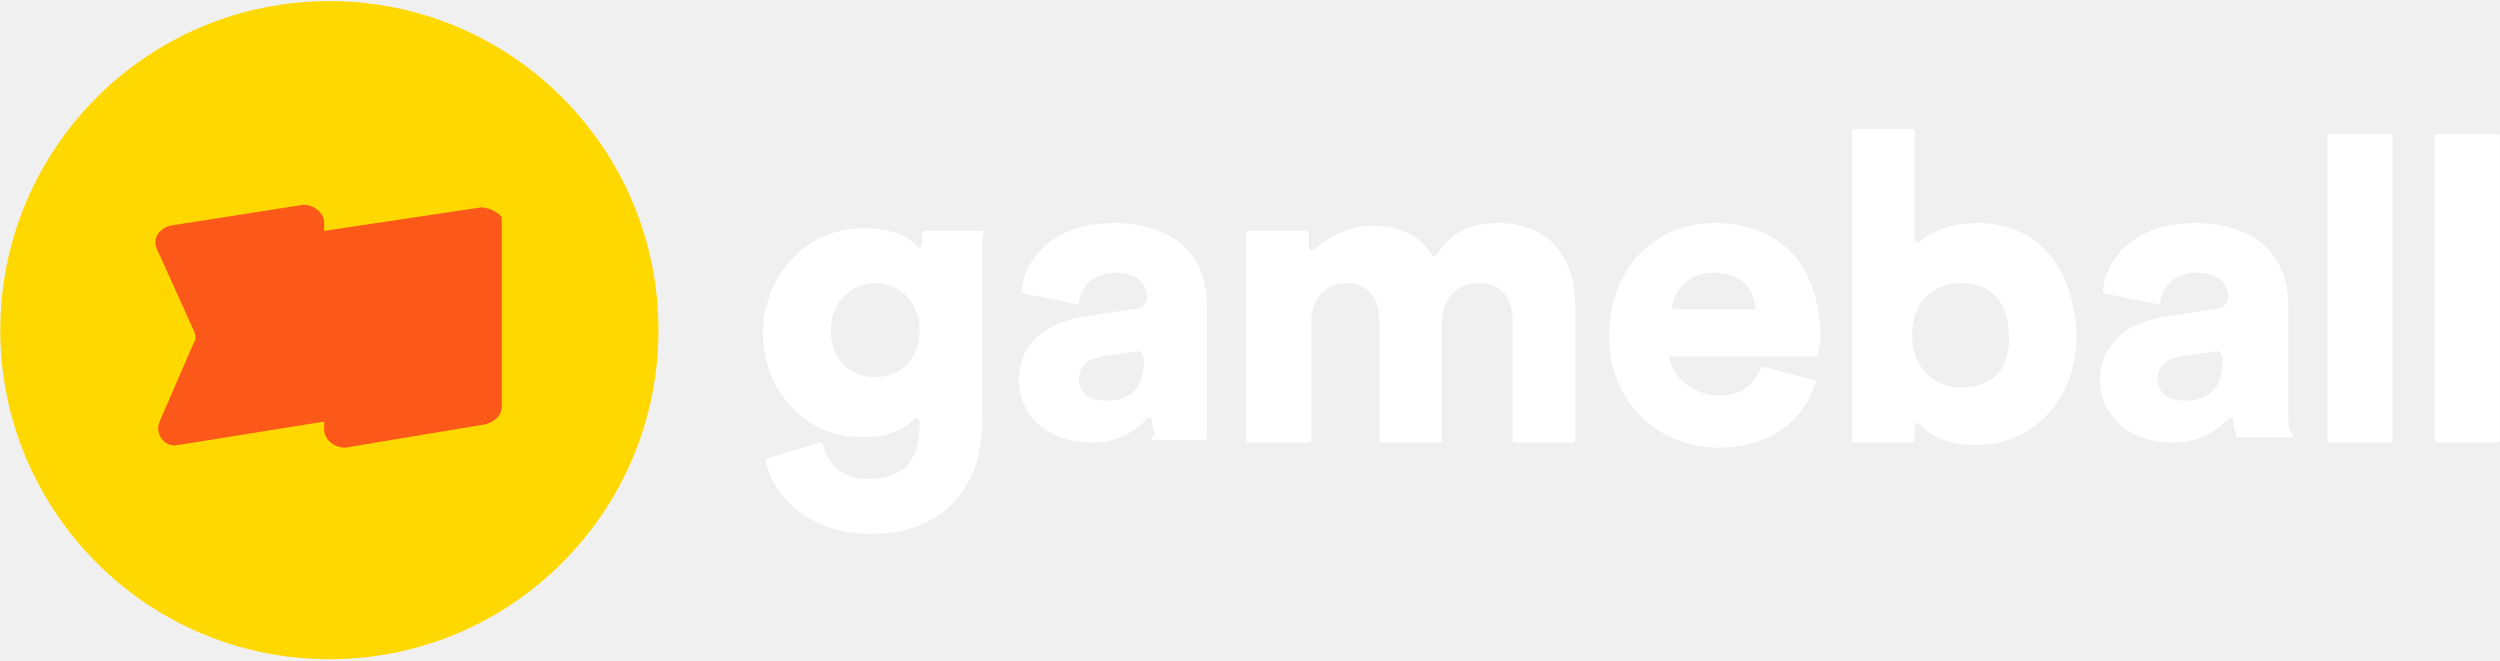
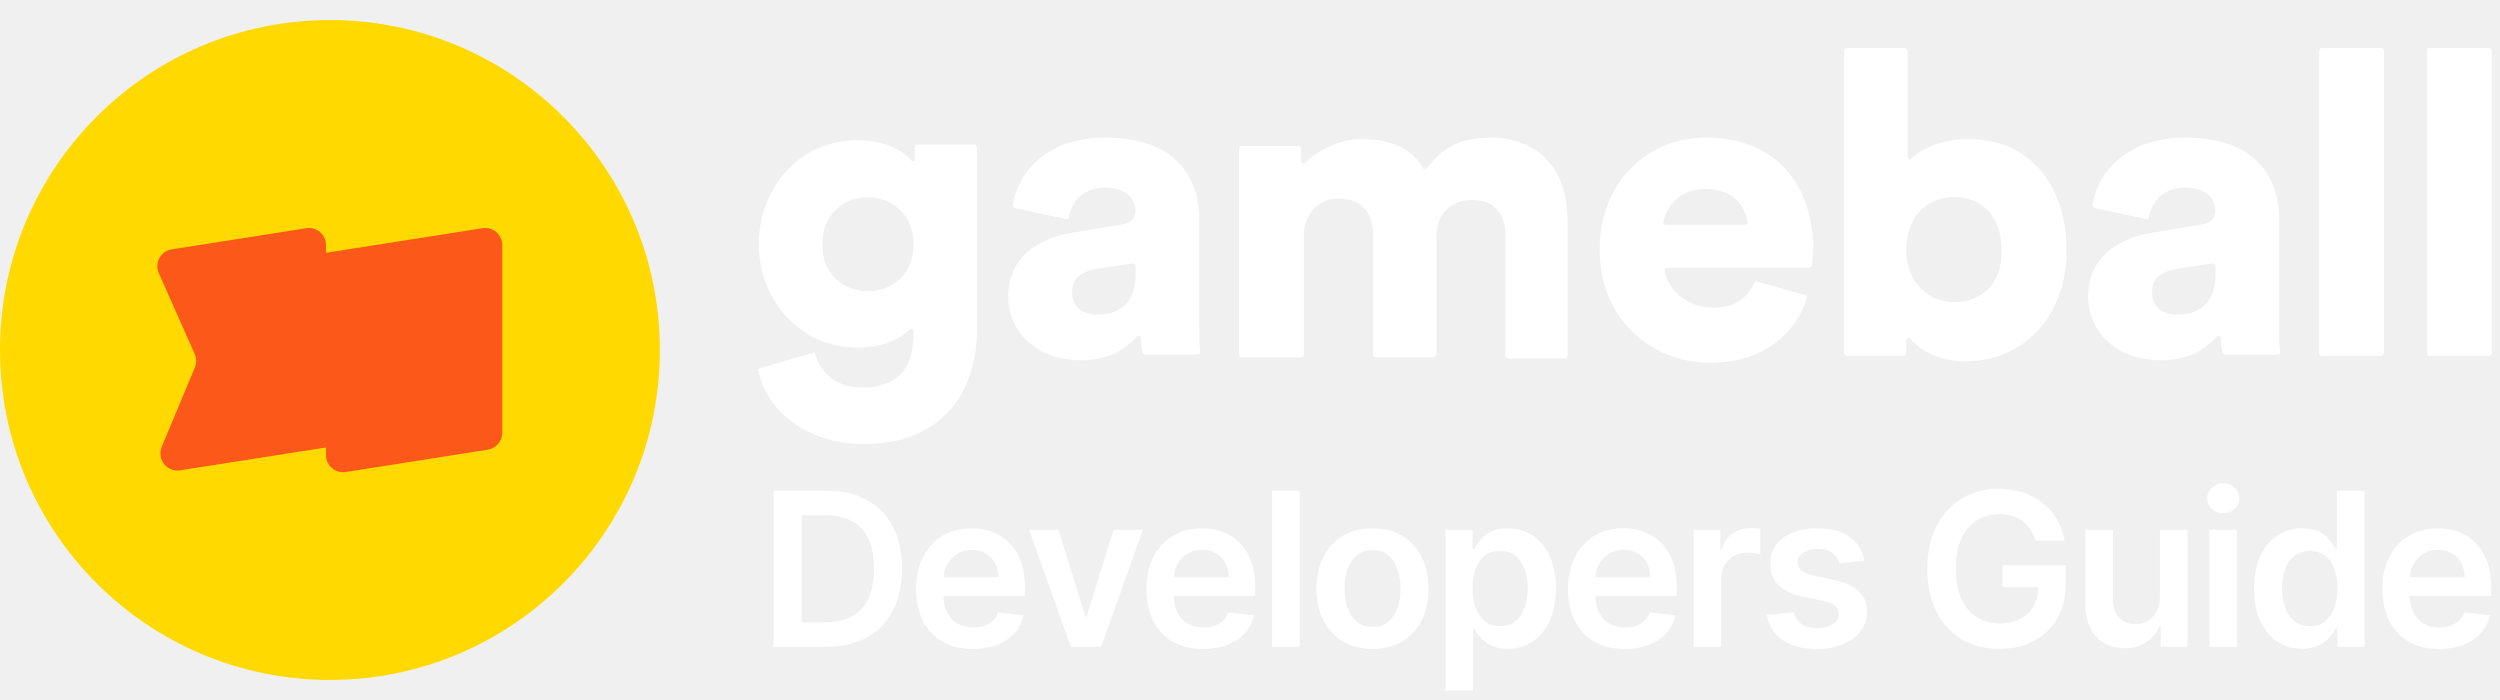
- <svg xmlns="http://www.w3.org/2000/svg" width="1965" height="519" viewBox="0 0 1965 519" fill="none">
-   <path d="M258.893 518.147C401.747 518.147 517.554 402.347 517.554 259.5C517.554 116.653 401.747 0.853 258.893 0.853C116.039 0.853 0.233 116.653 0.233 259.5C0.233 402.347 116.039 518.147 258.893 518.147Z" fill="#FFD800" />
-   <path d="M772.108 181.495H726.945C724.892 181.495 724.892 183.548 724.892 183.548V191.759C724.892 193.812 722.84 195.864 720.787 193.812C714.628 185.601 700.258 179.442 677.677 179.442C632.514 179.442 599.668 218.445 599.668 261.552C599.668 306.713 632.514 343.663 677.677 343.663C698.205 343.663 710.522 337.504 718.734 329.293C720.787 327.241 722.84 329.293 722.84 331.346V333.399C722.84 364.19 708.47 376.507 681.782 376.507C663.307 376.507 650.99 366.243 646.884 349.821C646.884 347.768 644.831 347.768 644.831 347.768L603.774 360.085C601.721 360.085 601.721 362.137 601.721 362.137C607.879 390.876 636.619 419.614 683.835 419.614C745.421 419.614 772.108 378.559 772.108 331.346V187.653C774.161 181.495 772.108 181.495 772.108 181.495ZM687.941 296.449C667.412 296.449 653.042 282.08 653.042 259.5C653.042 236.919 669.465 222.55 687.941 222.55C706.417 222.55 722.84 236.919 722.84 259.5C722.84 282.08 708.47 296.449 687.941 296.449Z" fill="white" />
-   <path d="M948.654 321.082V238.972C948.654 206.128 928.125 175.337 874.751 175.337C827.535 175.337 804.954 204.075 802.901 228.708C802.901 230.761 804.954 230.761 804.954 230.761L846.011 238.972C848.064 238.972 848.064 238.972 848.064 236.919C850.117 224.603 860.381 214.339 876.804 214.339C893.227 214.339 901.438 222.55 901.438 232.814C901.438 238.972 897.333 243.078 889.121 243.078L850.117 249.236C823.43 253.341 800.848 269.764 800.848 298.502C800.848 325.188 821.377 347.768 858.328 347.768C878.857 347.768 891.174 339.557 901.438 329.293C903.491 327.241 905.544 327.241 905.544 331.346C905.544 337.504 907.597 339.557 907.597 341.61C903.491 345.715 905.544 345.715 905.544 345.715H946.601C948.654 345.715 948.654 343.663 948.654 343.663C948.654 339.557 948.654 331.346 948.654 321.082ZM899.385 282.08C899.385 308.766 885.015 314.924 868.592 314.924C854.222 314.924 848.064 306.713 848.064 298.502C848.064 286.186 856.275 282.08 866.54 280.027L895.28 275.922C897.333 275.922 897.332 277.975 897.332 277.975L899.385 282.08Z" fill="white" />
-   <path d="M1178.57 175.337C1155.99 175.337 1141.62 181.495 1129.31 199.97C1127.25 202.023 1125.2 202.023 1125.2 199.97C1116.99 185.601 1100.57 177.39 1077.98 177.39C1061.56 177.39 1045.14 185.601 1032.82 195.864C1030.77 197.917 1028.72 195.864 1028.72 193.812V183.548C1028.72 181.495 1026.66 181.495 1026.66 181.495H981.5C979.447 181.495 979.447 183.548 979.447 183.548V345.715C979.447 347.768 981.5 347.768 981.5 347.768H1028.72C1030.77 347.768 1030.77 345.715 1030.77 345.715V251.289C1030.77 236.919 1041.03 222.55 1057.46 222.55C1075.93 222.55 1084.14 234.867 1084.14 251.289V345.715C1084.14 347.768 1086.2 347.768 1086.2 347.768H1131.36C1133.41 347.768 1133.41 345.715 1133.41 345.715V251.289C1133.41 236.919 1143.68 222.55 1162.15 222.55C1180.63 222.55 1188.84 234.867 1188.84 251.289V345.715C1188.84 347.768 1190.89 347.768 1190.89 347.768H1236.05C1238.11 347.768 1238.11 345.715 1238.11 345.715V241.025C1238.11 193.812 1209.37 175.337 1178.57 175.337Z" fill="white" />
-   <path d="M1346.91 175.337C1303.8 175.337 1264.79 208.181 1264.79 263.605C1264.79 319.03 1305.85 351.874 1351.01 351.874C1392.07 351.874 1418.76 329.293 1426.97 300.555C1426.97 298.502 1426.97 298.502 1424.92 298.502L1385.91 288.238C1383.86 288.238 1383.86 288.238 1383.86 290.291C1377.7 302.608 1369.49 310.819 1351.01 310.819C1332.54 310.819 1316.12 298.502 1312.01 282.08C1312.01 280.027 1314.06 280.027 1314.06 280.027H1426.97C1429.02 280.027 1429.02 277.975 1429.02 277.975C1429.02 273.869 1431.08 269.764 1431.08 263.605C1429.02 206.128 1398.23 175.337 1346.91 175.337ZM1377.7 243.078H1316.12C1314.06 243.078 1314.06 241.025 1314.06 241.025C1316.12 228.708 1326.38 214.339 1346.91 214.339C1369.49 214.339 1377.7 226.656 1379.75 241.025C1379.75 243.078 1379.75 243.078 1377.7 243.078Z" fill="white" />
-   <path d="M1554.25 175.337C1533.72 175.337 1519.35 181.495 1509.08 189.706C1507.03 191.759 1504.98 189.706 1504.98 187.654V103.491C1504.98 101.438 1502.93 101.438 1502.93 101.438H1457.76C1455.71 101.438 1455.71 103.491 1455.71 103.491V345.715C1455.71 347.768 1457.76 347.768 1457.76 347.768H1502.93C1504.98 347.768 1504.98 345.715 1504.98 345.715V335.452C1504.98 333.399 1507.03 331.346 1509.08 333.399C1517.3 343.663 1533.72 349.821 1552.19 349.821C1599.41 349.821 1632.26 312.871 1632.26 263.605C1630.2 212.287 1603.52 175.337 1554.25 175.337ZM1541.93 304.66C1521.4 304.66 1502.93 290.291 1502.93 263.605C1502.93 234.867 1521.4 222.55 1541.93 222.55C1562.46 222.55 1578.88 234.867 1578.88 263.605C1580.93 292.344 1562.46 304.66 1541.93 304.66Z" fill="white" />
-   <path d="M1798.54 321.082V238.972C1798.54 206.128 1778.01 175.337 1724.64 175.337C1677.42 175.337 1654.84 204.075 1652.79 228.708C1652.79 230.761 1654.84 230.761 1654.84 230.761L1695.9 238.972C1697.95 238.972 1697.95 238.972 1697.95 236.919C1700 224.603 1710.27 214.339 1726.69 214.339C1743.11 214.339 1751.32 222.55 1751.32 232.814C1751.32 238.972 1747.22 243.078 1739.01 243.078L1700 249.236C1673.31 253.341 1650.73 269.764 1650.73 298.502C1650.73 325.188 1671.26 347.768 1708.21 347.768C1728.74 347.768 1741.06 339.557 1751.32 329.293C1753.38 327.241 1755.43 327.241 1755.43 331.346C1755.43 337.504 1757.48 339.557 1757.48 341.61C1757.48 343.663 1759.53 343.663 1759.53 343.663H1800.59C1802.64 343.663 1802.64 341.61 1802.64 341.61C1798.54 339.557 1798.54 331.346 1798.54 321.082ZM1747.22 282.08C1747.22 308.766 1732.85 314.924 1716.42 314.924C1702.05 314.924 1695.9 306.713 1695.9 298.502C1695.9 286.186 1704.11 282.08 1714.37 280.027L1743.11 275.922C1745.16 275.922 1745.16 277.975 1745.16 277.975L1747.22 282.08Z" fill="white" />
-   <path d="M1878.6 105.543H1831.38C1829.33 105.543 1829.33 107.596 1829.33 107.596V345.715C1829.33 347.768 1831.38 347.768 1831.38 347.768H1878.6C1880.65 347.768 1880.65 345.715 1880.65 345.715V107.596C1880.65 105.543 1878.6 105.543 1878.6 105.543Z" fill="white" />
-   <path d="M1962.77 105.543H1915.55C1913.5 105.543 1913.5 107.596 1913.5 107.596V345.715C1913.5 347.768 1915.55 347.768 1915.55 347.768H1962.77C1964.82 347.768 1964.82 345.715 1964.82 345.715V107.596C1964.82 105.543 1964.82 105.543 1962.77 105.543Z" fill="white" />
-   <path d="M377.959 163.021L254.788 181.495V175.337C254.788 167.126 246.576 160.968 238.365 160.968L133.669 177.39C125.457 179.443 119.299 187.654 123.405 195.865L152.145 259.5C154.197 263.605 154.197 267.711 152.145 269.764L125.457 331.346C121.352 341.61 129.563 351.874 139.827 349.821L254.788 331.346V337.505C254.788 345.715 262.999 351.874 271.21 351.874L382.065 333.399C388.223 331.346 394.382 327.241 394.382 319.03V171.232C394.382 169.179 386.171 163.021 377.959 163.021Z" fill="#FB5819" />
+ <svg xmlns="http://www.w3.org/2000/svg" width="5000" height="1400" viewBox="0 0 111 31" fill="none">
+   <g clip-path="url(#clip0_1_288)">
+     <path d="M14.649 30.149C22.739 30.149 29.298 23.59 29.298 15.5C29.298 7.41 22.739 0.851 14.649 0.851C6.559 0.851 0 7.41 0 15.5C0 23.59 6.559 30.149 14.649 30.149Z" fill="#FFD900" />
+     <path d="M21.417 10.094L14.474 11.184V10.846C14.474 10.377 14.06 10.018 13.591 10.094L7.63 11.031C7.139 11.107 6.845 11.631 7.052 12.088L8.643 15.674C8.73 15.87 8.73 16.088 8.654 16.274L7.183 19.794C6.954 20.35 7.412 20.939 8 20.841L14.474 19.827V20.165C14.474 20.634 14.889 20.993 15.357 20.917L21.657 19.925C22.028 19.871 22.3 19.544 22.3 19.173V10.846C22.3 10.377 21.886 10.018 21.417 10.094Z" fill="#FC5819" />
+     <path d="M43.253 6.376H40.736C40.67 6.376 40.616 6.442 40.616 6.496V6.987C40.616 7.107 40.496 7.172 40.43 7.052C40.06 6.627 39.264 6.191 38.043 6.191C35.471 6.191 33.694 8.338 33.694 10.79C33.694 13.363 35.591 15.39 38.043 15.39C39.21 15.39 39.94 15.02 40.376 14.595C40.441 14.529 40.561 14.595 40.561 14.66V14.78C40.561 16.502 39.7 17.167 38.229 17.167C37.182 17.167 36.452 16.556 36.201 15.695C36.201 15.63 36.136 15.575 36.081 15.63L33.749 16.306C33.684 16.306 33.629 16.371 33.684 16.426C33.989 18.082 35.711 19.674 38.349 19.674C41.847 19.674 43.373 17.341 43.373 14.649V6.496C43.373 6.442 43.319 6.376 43.253 6.376ZM38.534 12.883C37.368 12.883 36.507 12.088 36.507 10.801C36.507 9.515 37.422 8.72 38.534 8.72C39.646 8.72 40.561 9.515 40.561 10.801C40.561 12.088 39.7 12.883 38.534 12.883Z" fill="white" />
+     <path d="M53.248 14.289V9.69C53.248 7.793 52.147 6.071 49.074 6.071C46.37 6.071 45.15 7.728 44.965 9.079C44.965 9.145 45.03 9.199 45.084 9.199L47.352 9.69C47.417 9.69 47.471 9.69 47.471 9.57C47.591 8.894 48.147 8.284 49.063 8.284C49.978 8.284 50.414 8.774 50.414 9.33C50.414 9.635 50.229 9.886 49.739 9.94L47.526 10.311C45.989 10.562 44.768 11.477 44.768 13.134C44.768 14.605 45.935 15.957 48.016 15.957C49.117 15.957 49.913 15.532 50.469 14.91C50.534 14.845 50.654 14.845 50.654 14.976C50.654 15.281 50.719 15.466 50.719 15.586C50.719 15.652 50.785 15.706 50.839 15.706H53.172C53.237 15.706 53.292 15.641 53.292 15.586C53.248 15.39 53.248 14.845 53.248 14.289ZM50.425 12.087C50.425 13.559 49.564 13.93 48.703 13.93C47.907 13.93 47.602 13.439 47.602 12.948C47.602 12.273 48.027 12.033 48.648 11.902L50.305 11.652C50.371 11.652 50.425 11.717 50.425 11.771V12.087Z" fill="white" />
+     <path d="M66.186 6.071C64.954 6.071 64.104 6.442 63.363 7.422C63.297 7.488 63.177 7.488 63.177 7.422C62.687 6.561 61.771 6.136 60.474 6.136C59.559 6.136 58.578 6.561 57.956 7.183C57.891 7.248 57.771 7.183 57.771 7.117V6.561C57.771 6.496 57.706 6.442 57.651 6.442H55.134C55.068 6.442 55.014 6.507 55.014 6.561V15.706C55.014 15.771 55.079 15.826 55.134 15.826H57.771C57.837 15.826 57.891 15.761 57.891 15.706V10.431C57.891 9.57 58.447 8.774 59.428 8.774C60.474 8.774 60.965 9.45 60.965 10.365V15.706C60.965 15.771 61.03 15.826 61.085 15.826H63.657C63.722 15.826 63.777 15.761 63.777 15.706V10.431C63.777 9.57 64.333 8.839 65.368 8.839C66.415 8.839 66.84 9.515 66.84 10.431V15.761C66.84 15.826 66.905 15.88 66.96 15.88H69.477C69.543 15.88 69.597 15.815 69.597 15.761V9.809C69.619 7.117 67.962 6.071 66.186 6.071Z" fill="white" />
+     <path d="M75.69 6.071C73.238 6.071 71.025 7.967 71.025 11.041C71.025 14.169 73.358 16.066 75.93 16.066C78.262 16.066 79.734 14.78 80.224 13.188C80.224 13.123 80.224 13.068 80.159 13.068L78.012 12.458C77.946 12.458 77.892 12.458 77.892 12.523C77.587 13.199 77.031 13.624 76.05 13.624C75.003 13.624 74.088 12.948 73.903 11.968C73.903 11.902 73.968 11.848 74.022 11.848H80.333C80.399 11.848 80.453 11.782 80.453 11.728C80.453 11.543 80.518 11.237 80.518 10.932C80.409 7.848 78.633 6.071 75.69 6.071ZM77.467 9.94H73.968C73.903 9.94 73.848 9.875 73.848 9.82C73.968 9.145 74.589 8.349 75.69 8.349C76.976 8.349 77.467 9.09 77.587 9.82C77.587 9.875 77.587 9.94 77.467 9.94Z" fill="white" />
+     <path d="M87.396 6.136C86.295 6.136 85.369 6.507 84.878 6.997C84.813 7.063 84.693 6.997 84.693 6.932V2.213C84.693 2.147 84.627 2.093 84.573 2.093H82.001C81.935 2.093 81.881 2.158 81.881 2.213V15.641C81.881 15.706 81.946 15.761 82.001 15.761H84.519C84.584 15.761 84.638 15.695 84.638 15.641V15.085C84.638 14.965 84.758 14.899 84.824 15.019C85.314 15.575 86.175 16 87.276 16C89.914 16 91.756 13.919 91.756 11.096C91.756 8.218 90.153 6.136 87.396 6.136ZM86.786 13.374C85.685 13.374 84.638 12.578 84.638 11.041C84.638 9.45 85.685 8.709 86.786 8.709C87.886 8.709 88.867 9.45 88.867 11.041C88.933 12.632 87.886 13.374 86.786 13.374Z" fill="white" />
+     <path d="M101.195 14.289V9.69C101.195 7.793 100.094 6.071 97.02 6.071C94.317 6.071 93.096 7.728 92.911 9.079C92.911 9.145 92.977 9.199 93.031 9.199L95.298 9.69C95.364 9.69 95.418 9.69 95.418 9.57C95.538 8.894 96.094 8.284 97.009 8.284C97.925 8.284 98.361 8.774 98.361 9.33C98.361 9.635 98.176 9.886 97.685 9.94L95.472 10.311C93.936 10.562 92.715 11.477 92.715 13.134C92.715 14.605 93.881 15.957 95.963 15.957C97.064 15.957 97.859 15.532 98.415 14.91C98.481 14.845 98.601 14.845 98.601 14.976C98.601 15.281 98.666 15.466 98.666 15.586C98.666 15.652 98.731 15.706 98.786 15.706H101.118C101.184 15.706 101.238 15.641 101.238 15.586C101.195 15.39 101.195 14.845 101.195 14.289ZM98.372 12.087C98.372 13.559 97.511 13.93 96.65 13.93C95.854 13.93 95.549 13.439 95.549 12.948C95.549 12.273 95.974 12.033 96.595 11.902L98.252 11.652C98.317 11.652 98.372 11.717 98.372 11.771V12.087Z" fill="white" />
+     <path d="M105.729 2.093H103.091C103.026 2.093 102.971 2.158 102.971 2.213V15.641C102.971 15.706 103.037 15.761 103.091 15.761H105.729C105.794 15.761 105.849 15.695 105.849 15.641V2.213C105.86 2.147 105.794 2.093 105.729 2.093Z" fill="white" />
+     <path d="M110.514 2.093H107.876C107.811 2.093 107.756 2.158 107.756 2.213V15.641C107.756 15.706 107.821 15.761 107.876 15.761H110.514C110.579 15.761 110.634 15.695 110.634 15.641V2.213C110.634 2.147 110.579 2.093 110.514 2.093Z" fill="white" />
+     <path d="M36.689 28.674H34.344V21.753H36.736C37.423 21.753 38.013 21.892 38.507 22.169C39.002 22.444 39.383 22.839 39.649 23.355C39.915 23.871 40.048 24.488 40.048 25.207C40.048 25.928 39.914 26.547 39.645 27.065C39.38 27.583 38.996 27.981 38.493 28.258C37.993 28.535 37.392 28.674 36.689 28.674ZM35.597 27.589H36.628C37.11 27.589 37.512 27.501 37.834 27.325C38.157 27.147 38.399 26.883 38.561 26.531C38.723 26.178 38.804 25.736 38.804 25.207C38.804 24.677 38.723 24.238 38.561 23.889C38.399 23.538 38.159 23.275 37.841 23.102C37.526 22.926 37.134 22.838 36.665 22.838H35.597V27.589ZM43.197 28.775C42.676 28.775 42.227 28.667 41.849 28.451C41.472 28.232 41.183 27.923 40.98 27.525C40.778 27.124 40.676 26.652 40.676 26.109C40.676 25.575 40.778 25.107 40.98 24.703C41.185 24.298 41.471 23.982 41.839 23.757C42.206 23.53 42.637 23.416 43.133 23.416C43.453 23.416 43.754 23.468 44.038 23.571C44.324 23.673 44.577 23.83 44.795 24.044C45.016 24.258 45.189 24.531 45.316 24.862C45.442 25.191 45.505 25.583 45.505 26.038V26.413H41.251V25.588H44.332C44.33 25.354 44.279 25.146 44.18 24.963C44.081 24.779 43.943 24.633 43.765 24.527C43.589 24.422 43.384 24.369 43.15 24.369C42.9 24.369 42.68 24.43 42.491 24.551C42.301 24.671 42.154 24.828 42.048 25.024C41.944 25.218 41.892 25.431 41.889 25.663V26.383C41.889 26.684 41.944 26.944 42.055 27.16C42.165 27.374 42.319 27.538 42.518 27.653C42.716 27.766 42.948 27.822 43.214 27.822C43.392 27.822 43.553 27.797 43.697 27.748C43.841 27.696 43.966 27.62 44.072 27.521C44.178 27.422 44.258 27.299 44.312 27.153L45.454 27.281C45.382 27.583 45.245 27.847 45.042 28.072C44.841 28.295 44.584 28.469 44.271 28.593C43.958 28.714 43.6 28.775 43.197 28.775ZM50.742 23.483L48.893 28.674H47.541L45.693 23.483H46.998L48.19 27.339H48.244L49.441 23.483H50.742ZM53.424 28.775C52.903 28.775 52.454 28.667 52.075 28.451C51.699 28.232 51.41 27.923 51.207 27.525C51.004 27.124 50.903 26.652 50.903 26.109C50.903 25.575 51.004 25.107 51.207 24.703C51.412 24.298 51.698 23.982 52.065 23.757C52.432 23.53 52.864 23.416 53.359 23.416C53.679 23.416 53.981 23.468 54.265 23.571C54.551 23.673 54.803 23.83 55.022 24.044C55.243 24.258 55.416 24.531 55.542 24.862C55.668 25.191 55.731 25.583 55.731 26.038V26.413H51.477V25.588H54.559C54.557 25.354 54.506 25.146 54.407 24.963C54.308 24.779 54.169 24.633 53.991 24.527C53.816 24.422 53.611 24.369 53.376 24.369C53.126 24.369 52.907 24.43 52.717 24.551C52.528 24.671 52.381 24.828 52.275 25.024C52.171 25.218 52.118 25.431 52.116 25.663V26.383C52.116 26.684 52.171 26.944 52.282 27.16C52.392 27.374 52.546 27.538 52.744 27.653C52.943 27.766 53.175 27.822 53.441 27.822C53.618 27.822 53.779 27.797 53.924 27.748C54.068 27.696 54.193 27.62 54.299 27.521C54.405 27.422 54.485 27.299 54.539 27.153L55.681 27.281C55.609 27.583 55.471 27.847 55.269 28.072C55.068 28.295 54.811 28.469 54.498 28.593C54.185 28.714 53.827 28.775 53.424 28.775ZM57.704 21.753V28.674H56.481V21.753H57.704ZM60.94 28.775C60.434 28.775 59.994 28.663 59.623 28.44C59.251 28.217 58.962 27.905 58.758 27.504C58.555 27.104 58.453 26.635 58.453 26.099C58.453 25.563 58.555 25.093 58.758 24.69C58.962 24.287 59.251 23.973 59.623 23.75C59.994 23.527 60.434 23.416 60.94 23.416C61.447 23.416 61.886 23.527 62.258 23.75C62.63 23.973 62.917 24.287 63.12 24.69C63.325 25.093 63.427 25.563 63.427 26.099C63.427 26.635 63.325 27.104 63.12 27.504C62.917 27.905 62.63 28.217 62.258 28.44C61.886 28.663 61.447 28.775 60.94 28.775ZM60.947 27.795C61.222 27.795 61.452 27.72 61.636 27.569C61.821 27.416 61.959 27.21 62.049 26.954C62.141 26.697 62.187 26.411 62.187 26.095C62.187 25.778 62.141 25.491 62.049 25.234C61.959 24.975 61.821 24.769 61.636 24.615C61.452 24.462 61.222 24.386 60.947 24.386C60.666 24.386 60.431 24.462 60.244 24.615C60.06 24.769 59.921 24.975 59.829 25.234C59.739 25.491 59.694 25.778 59.694 26.095C59.694 26.411 59.739 26.697 59.829 26.954C59.921 27.21 60.06 27.416 60.244 27.569C60.431 27.72 60.666 27.795 60.947 27.795ZM64.18 30.62V23.483H65.383V24.342H65.454C65.517 24.215 65.606 24.081 65.721 23.94C65.836 23.795 65.991 23.673 66.187 23.571C66.383 23.468 66.633 23.416 66.937 23.416C67.338 23.416 67.7 23.518 68.022 23.723C68.346 23.926 68.603 24.227 68.792 24.625C68.984 25.022 69.08 25.509 69.08 26.085C69.08 26.655 68.986 27.14 68.799 27.538C68.612 27.937 68.358 28.241 68.035 28.451C67.713 28.66 67.349 28.765 66.941 28.765C66.643 28.765 66.397 28.715 66.201 28.616C66.005 28.517 65.847 28.398 65.728 28.258C65.611 28.116 65.519 27.982 65.454 27.856H65.403V30.62H64.18ZM65.38 26.078C65.38 26.414 65.427 26.708 65.522 26.96C65.618 27.213 65.757 27.41 65.937 27.552C66.12 27.691 66.34 27.761 66.599 27.761C66.87 27.761 67.096 27.689 67.279 27.545C67.461 27.399 67.599 27.199 67.691 26.947C67.785 26.692 67.833 26.403 67.833 26.078C67.833 25.756 67.787 25.47 67.694 25.22C67.602 24.97 67.465 24.774 67.282 24.632C67.1 24.49 66.872 24.419 66.599 24.419C66.338 24.419 66.116 24.488 65.934 24.625C65.751 24.763 65.613 24.956 65.518 25.203C65.426 25.451 65.38 25.743 65.38 26.078ZM72.139 28.775C71.619 28.775 71.17 28.667 70.791 28.451C70.415 28.232 70.126 27.923 69.923 27.525C69.72 27.124 69.619 26.652 69.619 26.109C69.619 25.575 69.72 25.107 69.923 24.703C70.128 24.298 70.414 23.982 70.781 23.757C71.148 23.53 71.58 23.416 72.075 23.416C72.395 23.416 72.697 23.468 72.981 23.571C73.267 23.673 73.519 23.83 73.738 24.044C73.958 24.258 74.132 24.531 74.258 24.862C74.384 25.191 74.447 25.583 74.447 26.038V26.413H70.193V25.588H73.275C73.272 25.354 73.222 25.146 73.123 24.963C73.024 24.779 72.885 24.633 72.707 24.527C72.531 24.422 72.326 24.369 72.092 24.369C71.842 24.369 71.622 24.43 71.433 24.551C71.244 24.671 71.096 24.828 70.99 25.024C70.887 25.218 70.834 25.431 70.832 25.663V26.383C70.832 26.684 70.887 26.944 70.997 27.16C71.108 27.374 71.262 27.538 71.46 27.653C71.659 27.766 71.891 27.822 72.156 27.822C72.334 27.822 72.495 27.797 72.639 27.748C72.784 27.696 72.909 27.62 73.015 27.521C73.12 27.422 73.2 27.299 73.254 27.153L74.397 27.281C74.325 27.583 74.187 27.847 73.984 28.072C73.784 28.295 73.527 28.469 73.214 28.593C72.901 28.714 72.543 28.775 72.139 28.775ZM75.197 28.674V23.483H76.383V24.348H76.437C76.531 24.049 76.694 23.818 76.923 23.656C77.155 23.491 77.42 23.409 77.717 23.409C77.785 23.409 77.86 23.413 77.944 23.419C78.029 23.424 78.1 23.432 78.157 23.443V24.568C78.105 24.55 78.023 24.534 77.91 24.521C77.8 24.505 77.693 24.497 77.589 24.497C77.366 24.497 77.165 24.546 76.987 24.642C76.812 24.737 76.673 24.869 76.572 25.038C76.471 25.207 76.42 25.402 76.42 25.622V28.674H75.197ZM82.786 24.855L81.671 24.977C81.639 24.864 81.584 24.758 81.505 24.659C81.429 24.56 81.325 24.48 81.194 24.419C81.064 24.359 80.904 24.328 80.715 24.328C80.46 24.328 80.246 24.383 80.073 24.494C79.901 24.604 79.817 24.747 79.819 24.923C79.817 25.074 79.872 25.197 79.985 25.291C80.1 25.386 80.289 25.463 80.552 25.524L81.438 25.714C81.929 25.819 82.294 25.987 82.532 26.217C82.774 26.447 82.895 26.747 82.897 27.119C82.895 27.446 82.799 27.734 82.61 27.984C82.423 28.232 82.163 28.426 81.83 28.566C81.496 28.705 81.113 28.775 80.681 28.775C80.046 28.775 79.534 28.642 79.147 28.376C78.759 28.108 78.528 27.735 78.454 27.258L79.647 27.143C79.701 27.377 79.816 27.554 79.992 27.673C80.167 27.793 80.396 27.852 80.677 27.852C80.968 27.852 81.201 27.793 81.377 27.673C81.555 27.554 81.644 27.407 81.644 27.231C81.644 27.082 81.586 26.959 81.472 26.862C81.359 26.766 81.183 26.691 80.944 26.639L80.059 26.454C79.561 26.35 79.193 26.175 78.954 25.93C78.715 25.682 78.597 25.369 78.599 24.991C78.597 24.671 78.684 24.393 78.859 24.159C79.037 23.923 79.284 23.74 79.6 23.612C79.917 23.481 80.283 23.416 80.698 23.416C81.306 23.416 81.785 23.545 82.134 23.804C82.485 24.064 82.703 24.414 82.786 24.855ZM90.385 23.963C90.329 23.781 90.251 23.617 90.152 23.473C90.055 23.327 89.938 23.202 89.801 23.098C89.666 22.995 89.51 22.917 89.335 22.865C89.159 22.811 88.967 22.784 88.76 22.784C88.388 22.784 88.057 22.877 87.767 23.064C87.476 23.251 87.248 23.526 87.081 23.889C86.916 24.249 86.834 24.689 86.834 25.207C86.834 25.729 86.916 26.172 87.081 26.535C87.245 26.897 87.474 27.173 87.767 27.363C88.06 27.549 88.4 27.643 88.787 27.643C89.139 27.643 89.443 27.575 89.7 27.44C89.959 27.305 90.158 27.114 90.298 26.866C90.437 26.616 90.507 26.323 90.507 25.987L90.791 26.031H88.912V25.051H91.72V25.883C91.72 26.475 91.594 26.988 91.342 27.42C91.09 27.852 90.743 28.186 90.301 28.42C89.859 28.652 89.353 28.768 88.781 28.768C88.143 28.768 87.583 28.625 87.101 28.339C86.621 28.051 86.246 27.642 85.976 27.113C85.708 26.581 85.574 25.95 85.574 25.22C85.574 24.662 85.653 24.163 85.81 23.723C85.97 23.284 86.193 22.911 86.479 22.605C86.765 22.296 87.101 22.062 87.486 21.902C87.871 21.74 88.29 21.659 88.743 21.659C89.126 21.659 89.483 21.715 89.814 21.828C90.146 21.938 90.44 22.096 90.696 22.301C90.955 22.506 91.168 22.749 91.335 23.031C91.502 23.312 91.611 23.623 91.663 23.963H90.385ZM95.901 26.491V23.483H97.124V28.674H95.938V27.751H95.884C95.767 28.042 95.574 28.279 95.306 28.464C95.04 28.649 94.713 28.741 94.323 28.741C93.983 28.741 93.682 28.666 93.421 28.515C93.162 28.362 92.959 28.14 92.812 27.849C92.666 27.556 92.593 27.203 92.593 26.788V23.483H93.816V26.599C93.816 26.928 93.906 27.189 94.086 27.383C94.267 27.576 94.503 27.673 94.796 27.673C94.976 27.673 95.151 27.63 95.32 27.542C95.489 27.454 95.627 27.323 95.735 27.15C95.846 26.974 95.901 26.754 95.901 26.491ZM98.097 28.674V23.483H99.32V28.674H98.097ZM98.712 22.747C98.518 22.747 98.351 22.683 98.211 22.554C98.072 22.424 98.002 22.267 98.002 22.084C98.002 21.9 98.072 21.743 98.211 21.615C98.351 21.484 98.518 21.419 98.712 21.419C98.907 21.419 99.074 21.484 99.212 21.615C99.351 21.743 99.421 21.9 99.421 22.084C99.421 22.267 99.351 22.424 99.212 22.554C99.074 22.683 98.907 22.747 98.712 22.747ZM102.218 28.765C101.81 28.765 101.445 28.66 101.123 28.451C100.801 28.241 100.547 27.937 100.36 27.538C100.173 27.14 100.079 26.655 100.079 26.085C100.079 25.509 100.174 25.022 100.363 24.625C100.555 24.227 100.812 23.926 101.137 23.723C101.461 23.518 101.823 23.416 102.222 23.416C102.526 23.416 102.776 23.468 102.972 23.571C103.168 23.673 103.323 23.795 103.438 23.94C103.553 24.081 103.642 24.215 103.705 24.342H103.756V21.753H104.982V28.674H103.779V27.856H103.705C103.642 27.982 103.551 28.116 103.431 28.258C103.312 28.398 103.154 28.517 102.958 28.616C102.762 28.715 102.516 28.765 102.218 28.765ZM102.559 27.761C102.818 27.761 103.039 27.691 103.222 27.552C103.404 27.41 103.543 27.213 103.637 26.96C103.732 26.708 103.779 26.414 103.779 26.078C103.779 25.743 103.732 25.451 103.637 25.203C103.545 24.956 103.408 24.763 103.225 24.625C103.045 24.488 102.823 24.419 102.559 24.419C102.287 24.419 102.059 24.49 101.877 24.632C101.694 24.774 101.557 24.97 101.465 25.22C101.372 25.47 101.326 25.756 101.326 26.078C101.326 26.403 101.372 26.692 101.465 26.947C101.559 27.199 101.698 27.399 101.88 27.545C102.065 27.689 102.291 27.761 102.559 27.761ZM108.298 28.775C107.778 28.775 107.328 28.667 106.95 28.451C106.573 28.232 106.284 27.923 106.081 27.525C105.879 27.124 105.777 26.652 105.777 26.109C105.777 25.575 105.879 25.107 106.081 24.703C106.286 24.298 106.572 23.982 106.94 23.757C107.307 23.53 107.738 23.416 108.234 23.416C108.554 23.416 108.855 23.468 109.139 23.571C109.425 23.673 109.678 23.83 109.896 24.044C110.117 24.258 110.29 24.531 110.417 24.862C110.543 25.191 110.606 25.583 110.606 26.038V26.413H106.352V25.588H109.433C109.431 25.354 109.38 25.146 109.281 24.963C109.182 24.779 109.044 24.633 108.866 24.527C108.69 24.422 108.485 24.369 108.251 24.369C108.001 24.369 107.781 24.43 107.592 24.551C107.402 24.671 107.255 24.828 107.149 25.024C107.045 25.218 106.992 25.431 106.99 25.663V26.383C106.99 26.684 107.045 26.944 107.156 27.16C107.266 27.374 107.42 27.538 107.619 27.653C107.817 27.766 108.049 27.822 108.315 27.822C108.493 27.822 108.654 27.797 108.798 27.748C108.942 27.696 109.067 27.62 109.173 27.521C109.279 27.422 109.359 27.299 109.413 27.153L110.555 27.281C110.483 27.583 110.346 27.847 110.143 28.072C109.942 28.295 109.686 28.469 109.372 28.593C109.059 28.714 108.701 28.775 108.298 28.775Z" fill="white" />
+   </g>
+   <defs>
+     <clipPath id="clip0_1_288">
+       <rect width="111" height="31" fill="white" />
+     </clipPath>
+   </defs>
</svg>
